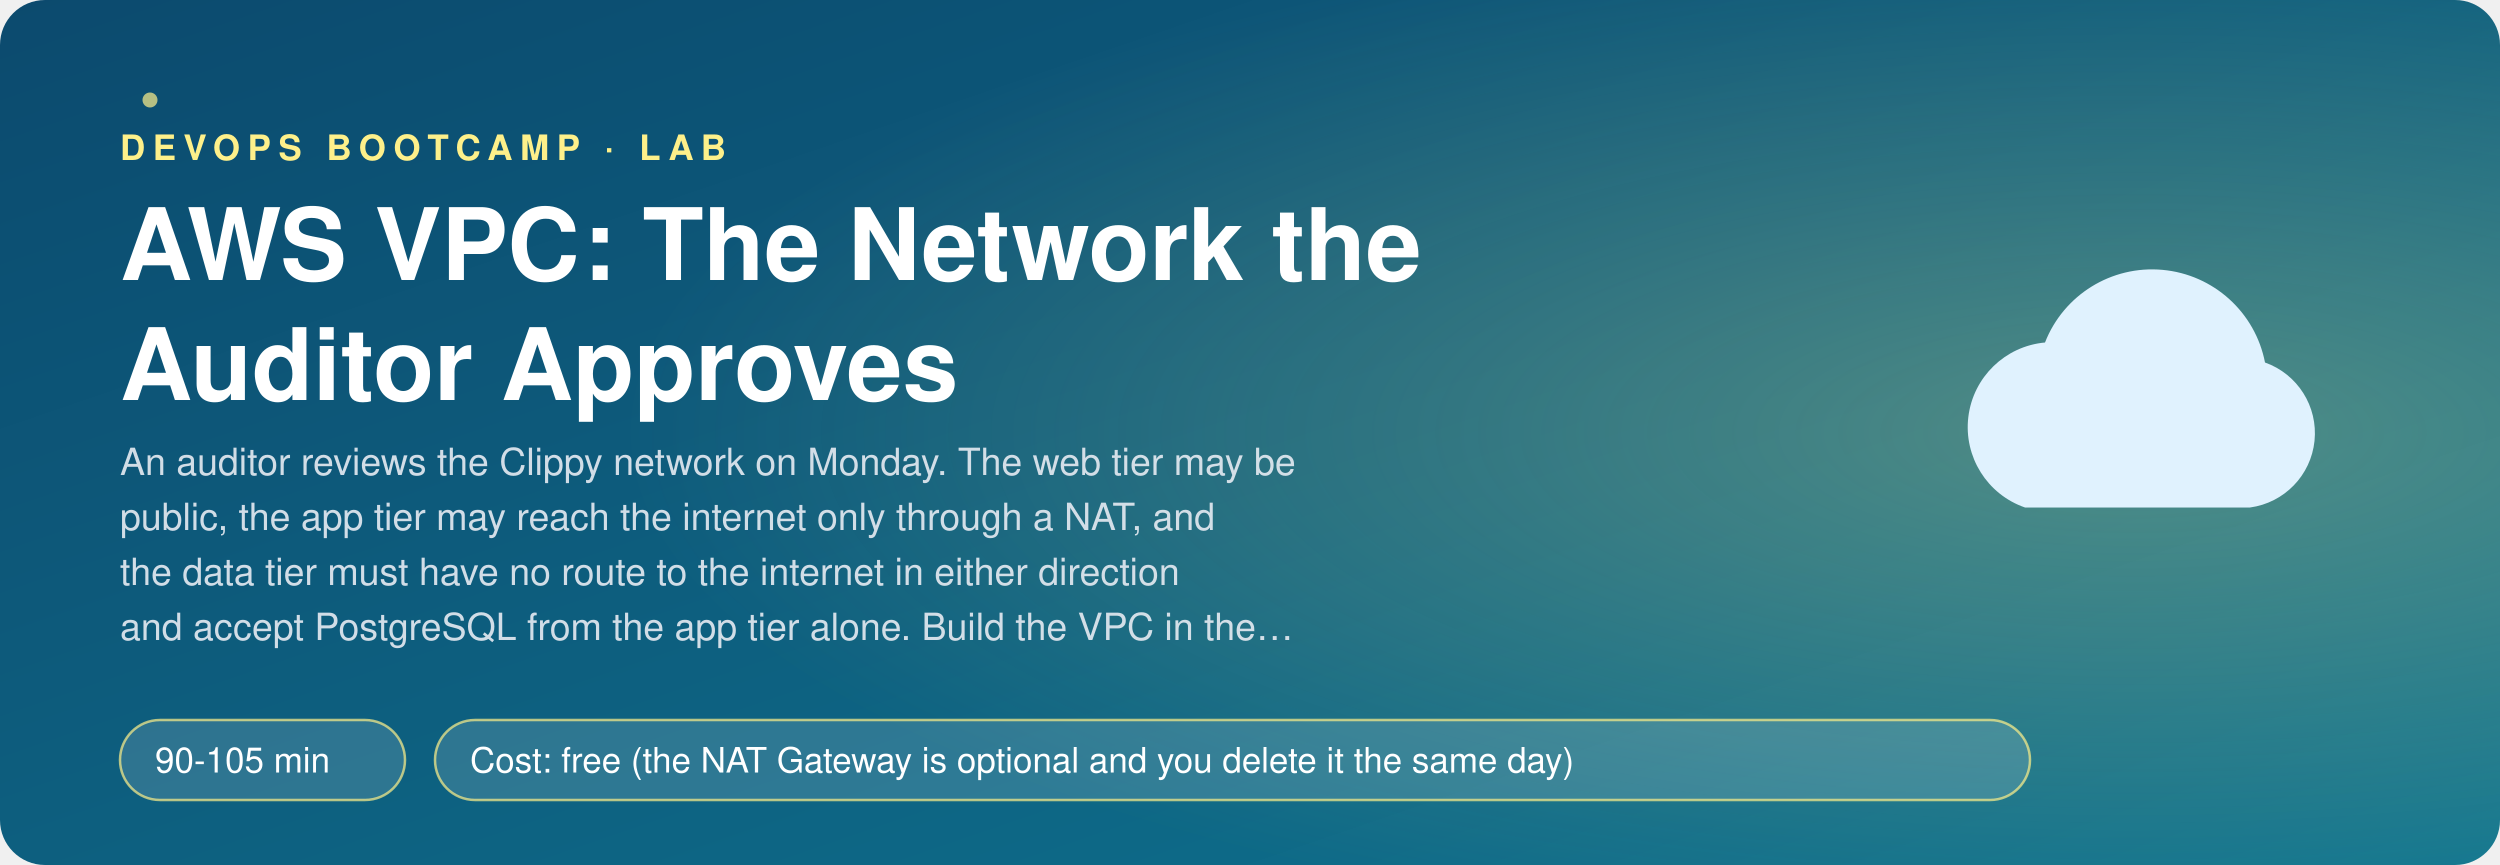
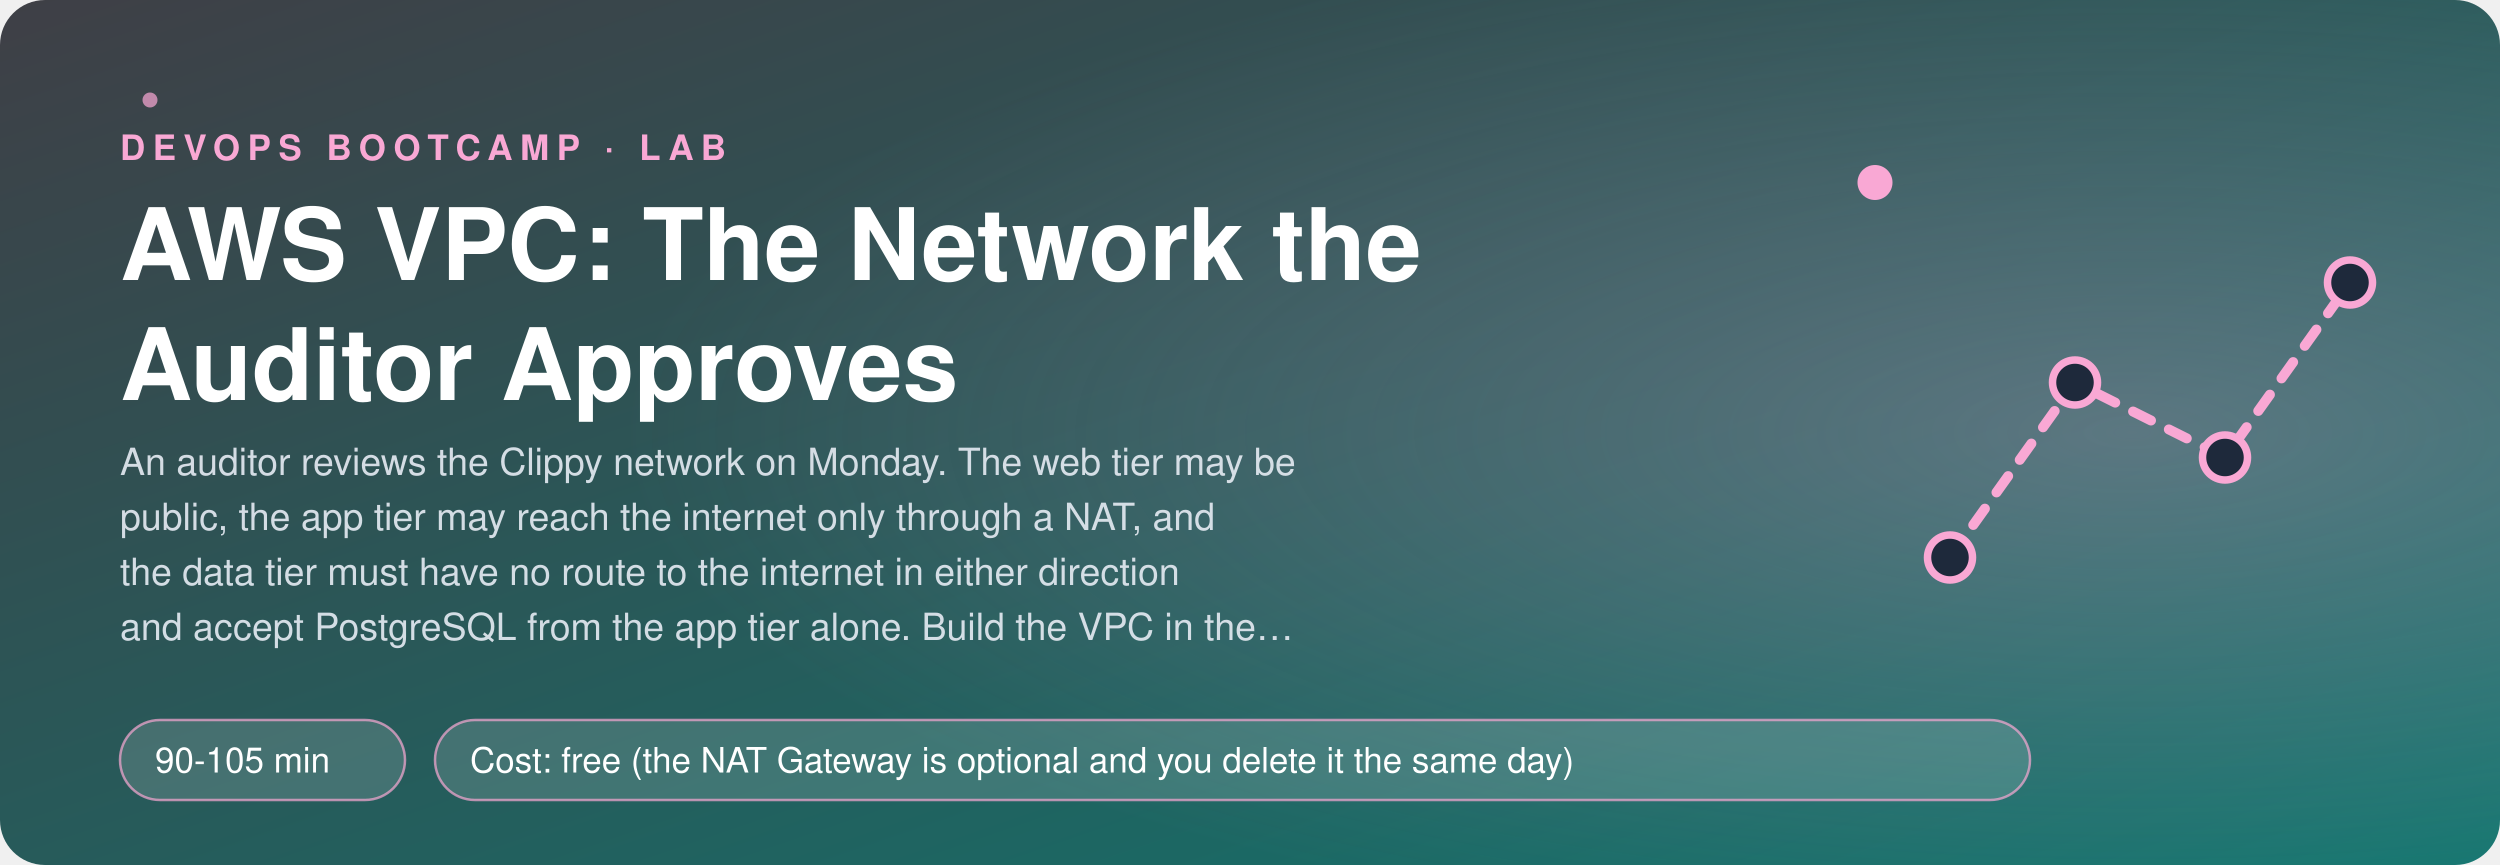
<svg xmlns="http://www.w3.org/2000/svg" width="1000" height="346" viewBox="0 0 1000 346" role="img" aria-label="AWS VPC: The Network the Auditor Approves">
  <defs>
    <linearGradient id="bg" x1="0" y1="0" x2="1" y2="1">
-       <stop offset="0" stop-color="#0c4a6e" />
-       <stop offset="1" stop-color="#0e7490" />
+       <stop offset="0" stop-color="#3f3f46" />
+       <stop offset="1" stop-color="#0f766e" />
    </linearGradient>
    <radialGradient id="glow" cx=".85" cy=".5" r=".6">
-       <stop offset="0" stop-color="#fef08a" stop-opacity=".28" />
-       <stop offset="1" stop-color="#fef08a" stop-opacity="0" />
+       <stop offset="0" stop-color="#f9a8d4" stop-opacity=".28" />
+       <stop offset="1" stop-color="#f9a8d4" stop-opacity="0" />
    </radialGradient>
  </defs>
  <rect width="1000" height="346" rx="18" fill="url(#bg)" />
  <rect width="1000" height="346" rx="18" fill="url(#glow)" />
-   <circle cx="60" cy="40" r="3" fill="#fef08a" opacity=".7">
+   <circle cx="60" cy="40" r="3" fill="#f9a8d4" opacity=".7">
    <animate attributeName="opacity" values=".2;.9;.2" dur="3s" repeatCount="indefinite" />
  </circle>
-   <text x="48" y="64" font-size="14" letter-spacing="3" fill="#fef08a" font-family="Segoe UI,Helvetica,Arial,sans-serif" font-weight="700">DEVOPS BOOTCAMP · LAB</text>
+   <text x="48" y="64" font-size="14" letter-spacing="3" fill="#f9a8d4" font-family="Segoe UI,Helvetica,Arial,sans-serif" font-weight="700">DEVOPS BOOTCAMP · LAB</text>
  <text x="48" y="112" font-size="40" font-weight="800" fill="#ffffff" font-family="Segoe UI,Helvetica,Arial,sans-serif">AWS VPC: The Network the</text>
  <text x="48" y="160" font-size="40" font-weight="800" fill="#ffffff" font-family="Segoe UI,Helvetica,Arial,sans-serif">Auditor Approves</text>
  <text x="48" y="190" font-size="15" fill="#e2e8f0" opacity=".92" font-family="Segoe UI,Helvetica,Arial,sans-serif">An auditor reviews the Clippy network on Monday. The web tier may be</text>
  <text x="48" y="212" font-size="15" fill="#e2e8f0" opacity=".92" font-family="Segoe UI,Helvetica,Arial,sans-serif">public, the app tier may reach the internet only through a NAT, and</text>
  <text x="48" y="234" font-size="15" fill="#e2e8f0" opacity=".92" font-family="Segoe UI,Helvetica,Arial,sans-serif">the data tier must have no route to the internet in either direction</text>
  <text x="48" y="256" font-size="15" fill="#e2e8f0" opacity=".92" font-family="Segoe UI,Helvetica,Arial,sans-serif">and accept PostgreSQL from the app tier alone. Build the VPC in the…</text>
-   <rect x="48" y="288" width="114" height="32" rx="16" fill="#ffffff" fill-opacity=".14" stroke="#fef08a" stroke-opacity=".7" />
+   <rect x="48" y="288" width="114" height="32" rx="16" fill="#ffffff" fill-opacity=".14" stroke="#f9a8d4" stroke-opacity=".7" />
  <text x="62" y="309" font-size="14" fill="#ffffff" font-family="Segoe UI,Helvetica,Arial,sans-serif">90-105 min</text>
-   <rect x="174" y="288" width="638" height="32" rx="16" fill="#ffffff" fill-opacity=".14" stroke="#fef08a" stroke-opacity=".7" />
+   <rect x="174" y="288" width="638" height="32" rx="16" fill="#ffffff" fill-opacity=".14" stroke="#f9a8d4" stroke-opacity=".7" />
  <text x="188" y="309" font-size="14" fill="#ffffff" font-family="Segoe UI,Helvetica,Arial,sans-serif">Cost: free (the NAT Gateway is optional and you delete it the same day)</text>
  <g transform="translate(750,73)">
-     <g>
-       <path d="M60 130 a34 34 0 0 1 8 -66 a46 46 0 0 1 88 8 a30 30 0 0 1 -6 58 Z" fill="#e0f2fe" />
-       <animateTransform attributeName="transform" type="translate" values="0,0;0,-8;0,0" dur="4s" repeatCount="indefinite" />
-     </g>
-     <path d="M70 190 v-40 m-10 12 l10 -14 l10 14" fill="none" stroke="#fef08a" stroke-width="5" stroke-linecap="round" stroke-linejoin="round" opacity="0">
-       <animate attributeName="opacity" values="0;1;0" dur="2.4s" begin="-1.0s" repeatCount="indefinite" />
-       <animateTransform attributeName="transform" type="translate" values="0,16;0,-12" dur="2.4s" begin="-1.0s" repeatCount="indefinite" />
-     </path>
-     <path d="M110 190 v-40 m-10 12 l10 -14 l10 14" fill="none" stroke="#fef08a" stroke-width="5" stroke-linecap="round" stroke-linejoin="round" opacity="0">
-       <animate attributeName="opacity" values="0;1;0" dur="2.4s" begin="-0.4s" repeatCount="indefinite" />
-       <animateTransform attributeName="transform" type="translate" values="0,16;0,-12" dur="2.4s" begin="-0.4s" repeatCount="indefinite" />
-     </path>
-     <path d="M150 190 v-40 m-10 12 l10 -14 l10 14" fill="none" stroke="#fef08a" stroke-width="5" stroke-linecap="round" stroke-linejoin="round" opacity="0">
-       <animate attributeName="opacity" values="0;1;0" dur="2.4s" begin="0.2s" repeatCount="indefinite" />
-       <animateTransform attributeName="transform" type="translate" values="0,16;0,-12" dur="2.4s" begin="0.2s" repeatCount="indefinite" />
-     </path>
+     <path d="M30 150 L80 80 L140 110 L190 40" fill="none" stroke="#f9a8d4" stroke-width="4" stroke-dasharray="8 8" stroke-linecap="round" />
+     <circle cx="30" cy="150" r="9" fill="#1e293b" stroke="#f9a8d4" stroke-width="3" />
+     <circle cx="80" cy="80" r="9" fill="#1e293b" stroke="#f9a8d4" stroke-width="3" />
+     <circle cx="140" cy="110" r="9" fill="#1e293b" stroke="#f9a8d4" stroke-width="3" />
+     <circle cx="190" cy="40" r="9" fill="#1e293b" stroke="#f9a8d4" stroke-width="3" />
+     <circle r="7" fill="#f9a8d4">
+       <animateMotion dur="5s" repeatCount="indefinite" path="M30 150 L80 80 L140 110 L190 40" />
+     </circle>
+     <circle cx="190" cy="40" r="9" fill="none" stroke="#f9a8d4">
+       <animate attributeName="r" values="9;22;9" dur="2s" repeatCount="indefinite" />
+       <animate attributeName="opacity" values="1;0;1" dur="2s" repeatCount="indefinite" />
+     </circle>
  </g>
</svg>
